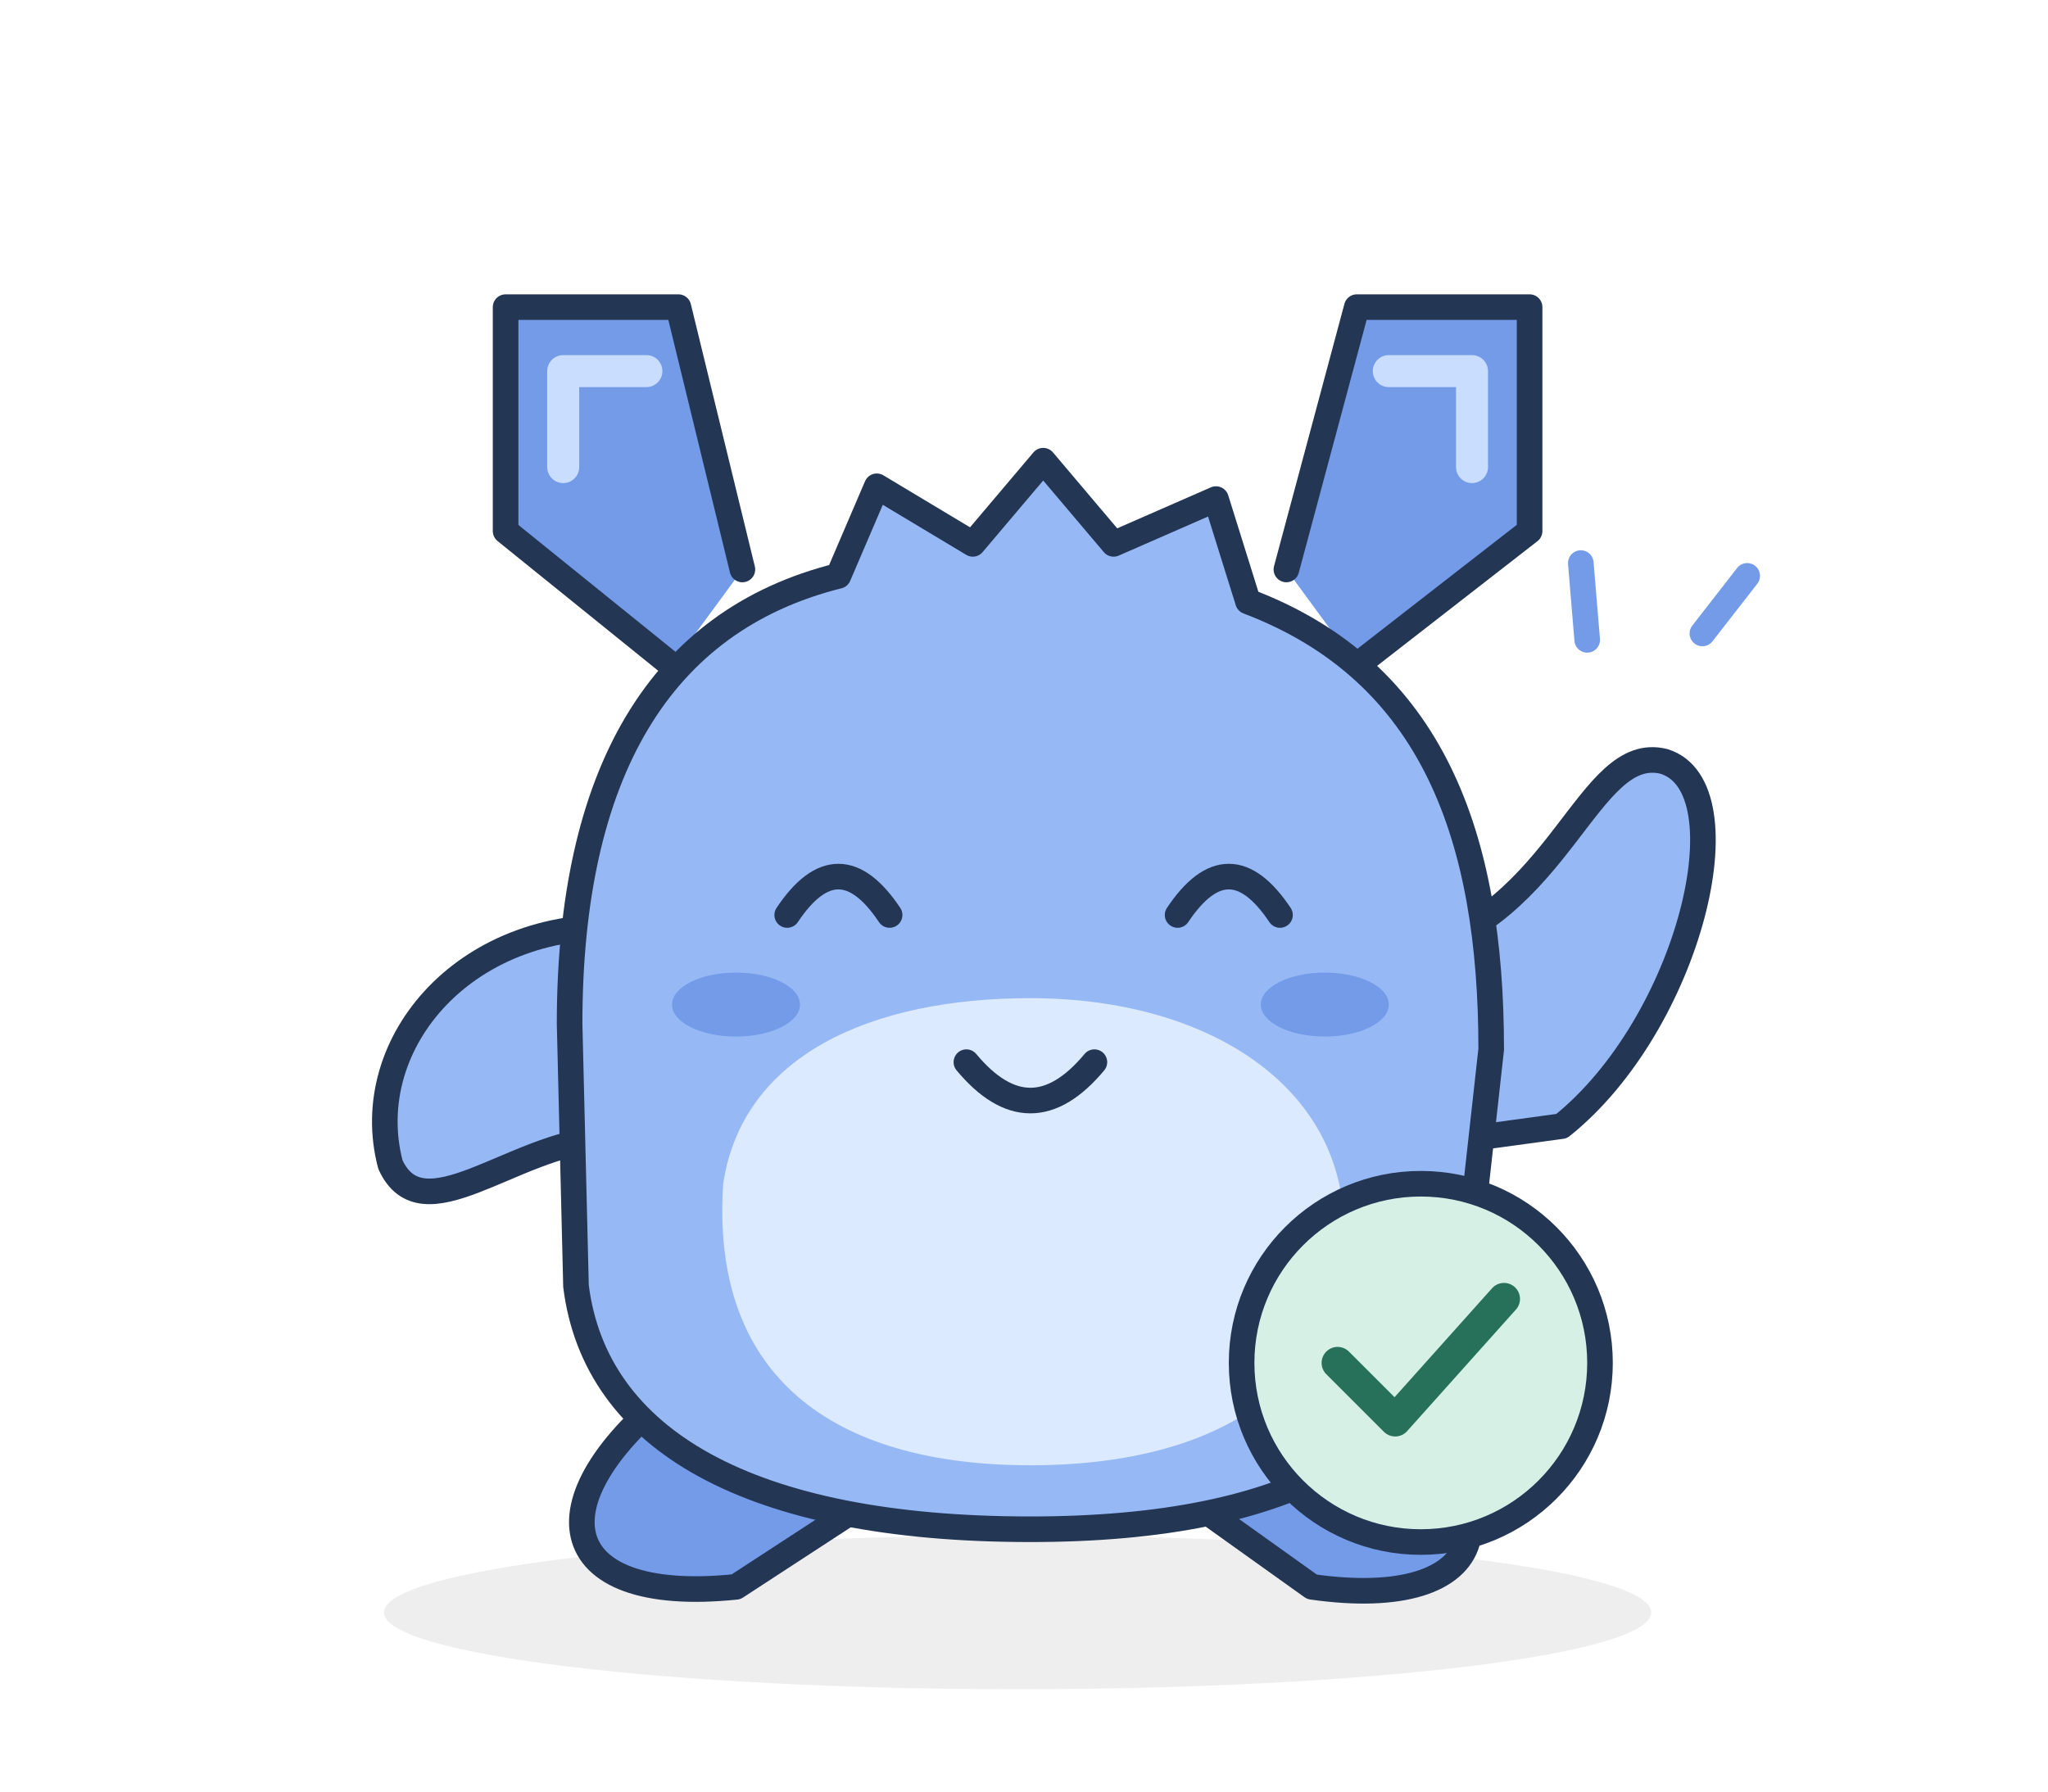
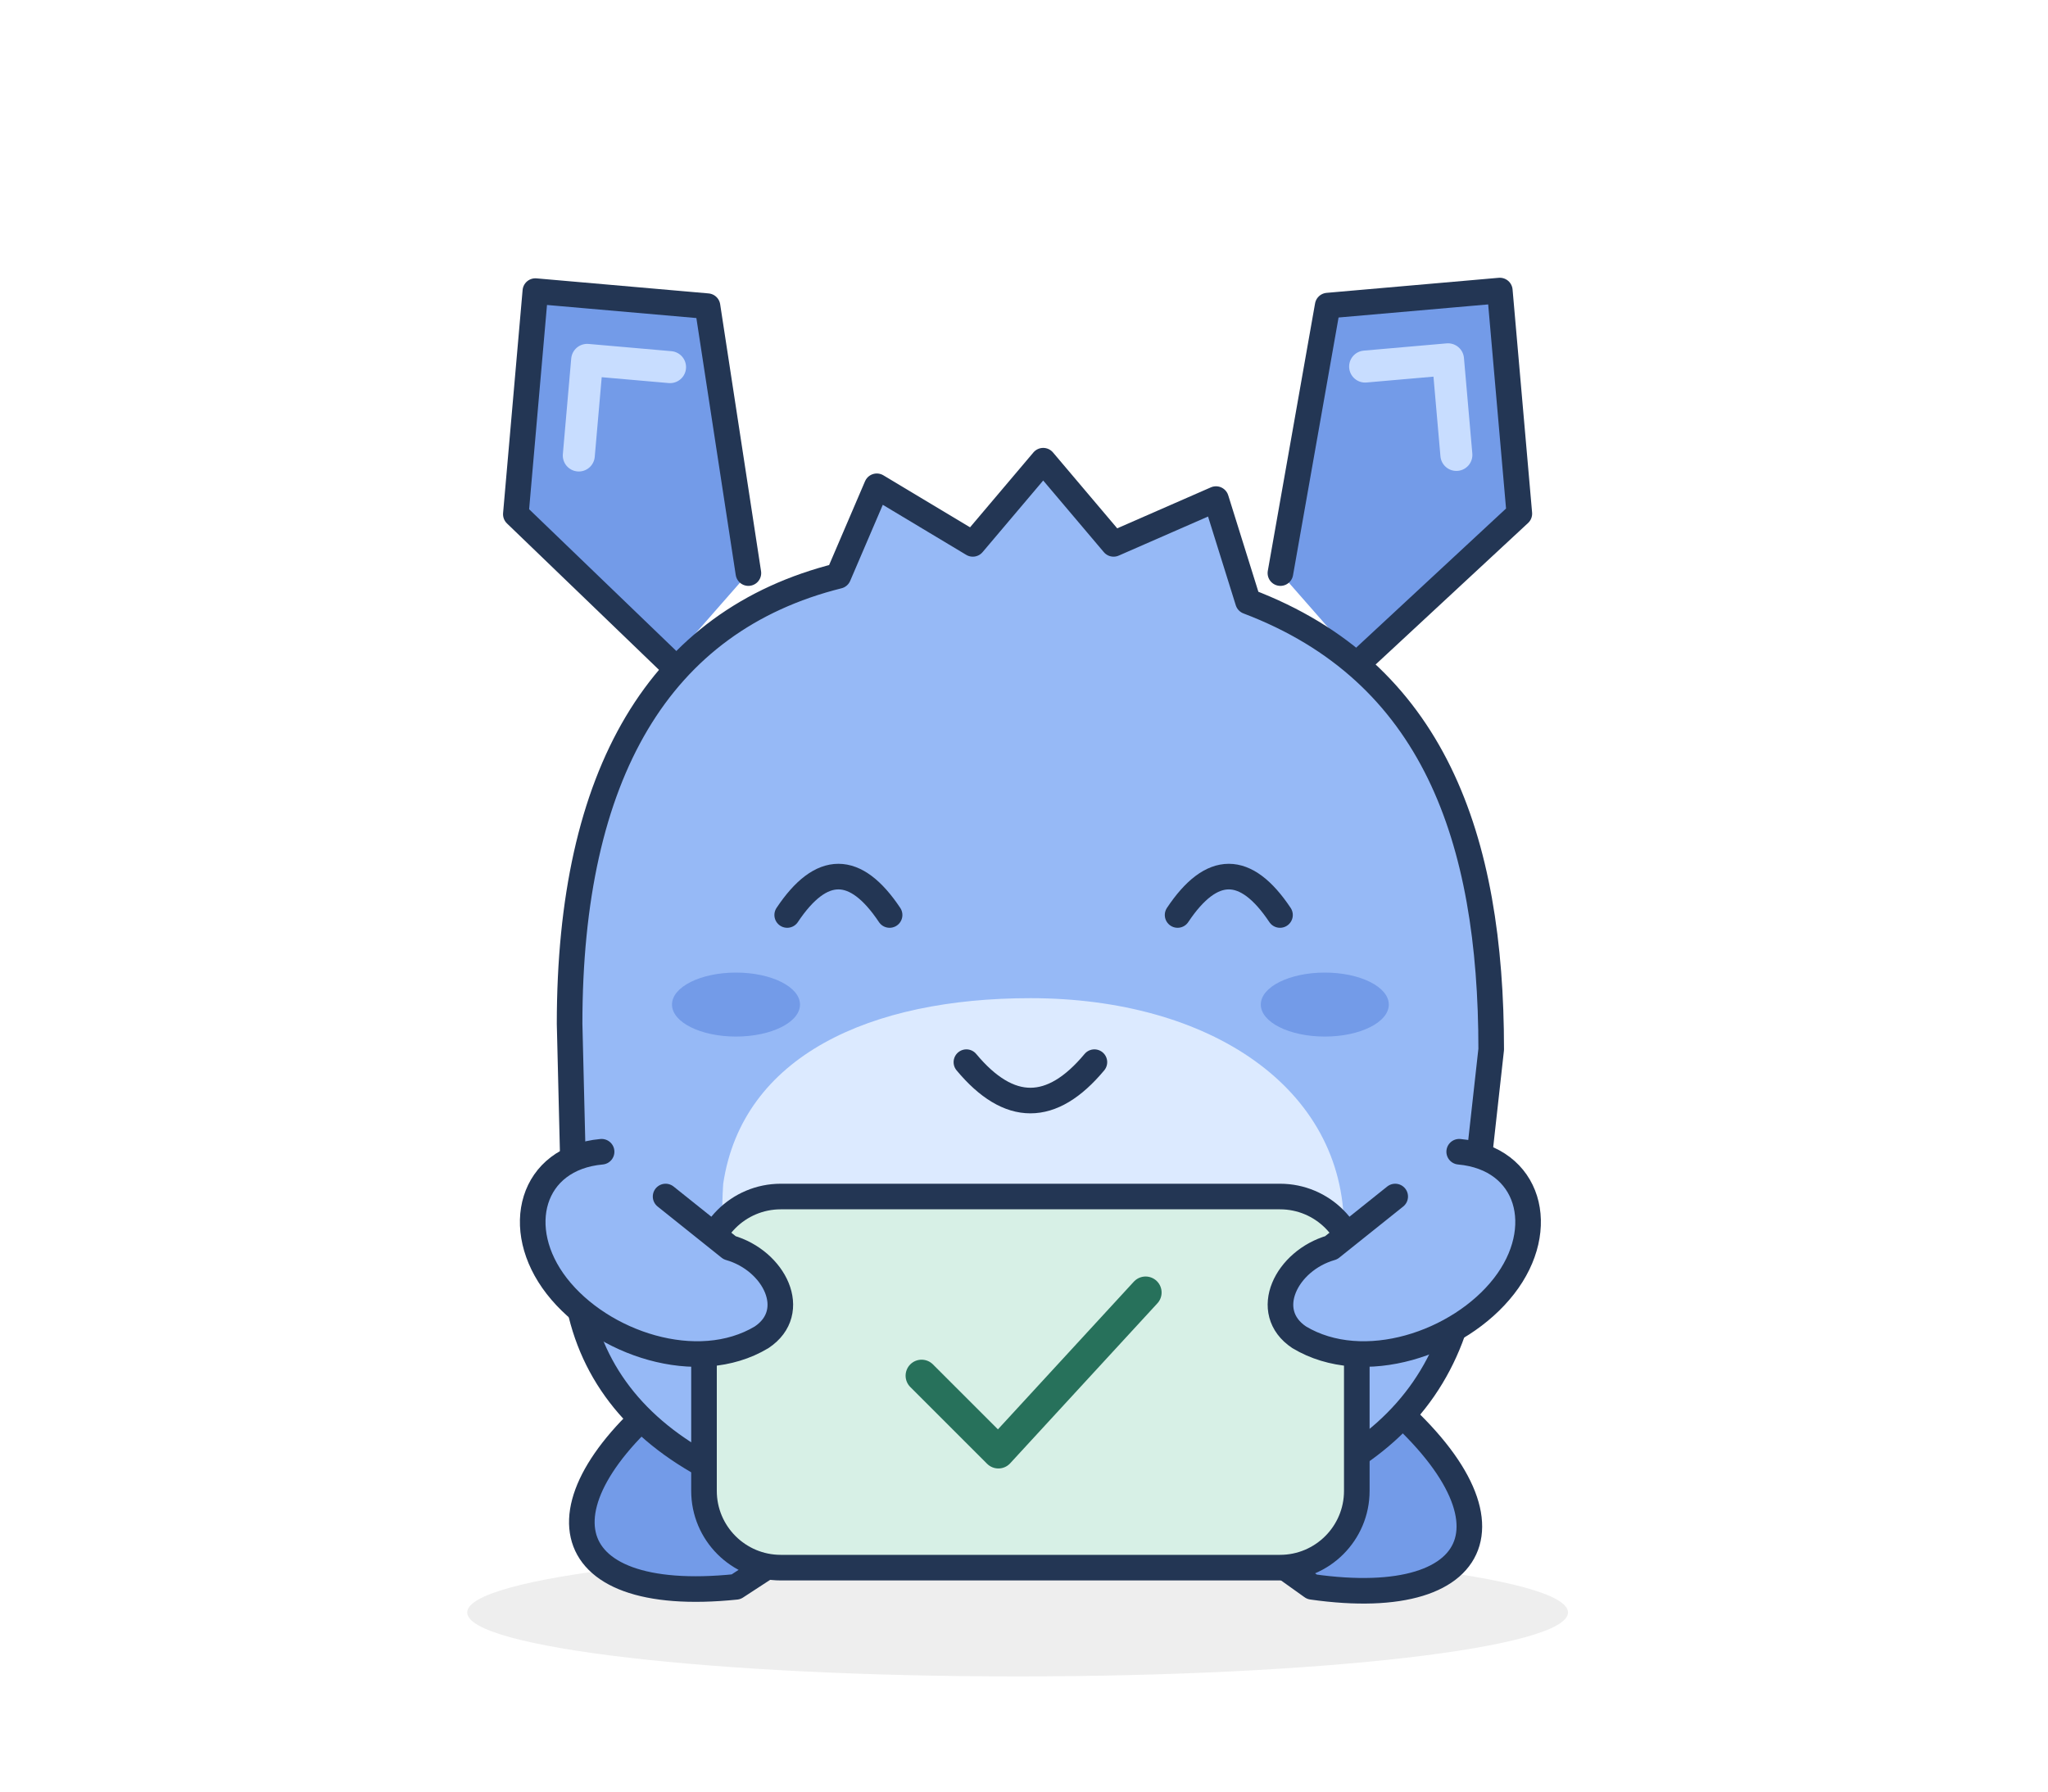
- <svg xmlns="http://www.w3.org/2000/svg" viewBox="0 0 320 280" fill="none" aria-hidden="true" focusable="false" class="terrence-mascot" data-pose="healthy">
-   <ellipse cx="159" cy="252" rx="99" ry="12" fill="currentColor" opacity=".07" />
+ <svg xmlns="http://www.w3.org/2000/svg" viewBox="0 0 320 280" fill="none" aria-hidden="true" focusable="false" class="terrence-mascot" data-pose="healthy" data-detail="full" data-surface="transparent">
+   <ellipse class="terrence-secondary-detail" cx="159" cy="252" rx="86" ry="10" fill="currentColor" opacity=".07" />
  <g class="terrence-body" stroke="#233654" stroke-width="4" stroke-linecap="round" stroke-linejoin="round">
-     <path d="M105 104 79 83 79 48 106 48 116 89M212 104 239 83 239 48 212 48 201 89" fill="#739BE8" />
-     <path d="M88 73V58H101M230 73V58H217" stroke="#C8DDFF" stroke-width="5" />
-     <path d="M107 216C83 234 86 251 115 248L138 233M184 233 205 248C233 252 239 236 213 216" fill="#739BE8" />
-     <path d="M99 145C73 143 56 163 61 182 66 193 80 179 94 178" fill="#96B9F6" />
-     <g class="terrence-wave">
-       <path d="M220 149C244 143 248 116 260 119 273 123 264 160 244 176L222 179" fill="#96B9F6" />
-       <path d="m266 99 7-9m-25 10-1-12" stroke="#739BE8" />
-     </g>
-     <path d="M89 160C89 121 103 97 131 90L137 76 152 85 163 72 174 85 190 78 195 94C224 105 233 131 233 164L229 200C225 226 202 239 161 239 117 239 93 225 90 201Z" fill="#96B9F6" />
-     <path d="M113 185C116 165 136 156 161 156 189 156 210 170 210 192 210 216 191 229 161 229 130 229 111 215 113 185Z" fill="#DCEAFF" stroke="none" />
-     <g class="terrence-face">
-       <path d="M123 143q8-12 16 0m45 0q8-12 16 0" />
-       <ellipse cx="115" cy="157" rx="10" ry="5" fill="#739BE8" stroke="none" />
-       <ellipse cx="207" cy="157" rx="10" ry="5" fill="#739BE8" stroke="none" />
-       <path d="M151 166q10 12 20 0" />
-     </g>
-     <g>
-       <circle cx="222" cy="213" r="28" fill="#D7F0E6" />
-       <path d="m209 213 9 9 17-19" stroke="#27715B" stroke-width="5" />
+     <g class="terrence-pose">
+       <g class="terrence-ears">
+         <g class="terrence-ear-left" transform="rotate(5 110 100)">
+           <path d="M105 104 79 83 79 48 106 48 116 89" fill="#739BE8" />
+           <path class="terrence-secondary-detail" d="M88 73V58H101" stroke="#C8DDFF" stroke-width="5" />
+         </g>
+         <g class="terrence-ear-right" transform="rotate(-5 207 100)">
+           <path d="M212 104 239 83 239 48 212 48 201 89" fill="#739BE8" />
+           <path class="terrence-secondary-detail" d="M230 73V58H217" stroke="#C8DDFF" stroke-width="5" />
+         </g>
+       </g>
+       <path d="M107 216C83 234 86 251 115 248L138 233M184 233 205 248C233 252 239 236 213 216" fill="#739BE8" />
+       <path d="M89 160C89 121 103 97 131 90L137 76 152 85 163 72 174 85 190 78 195 94C224 105 233 131 233 164L229 200C225 226 202 239 161 239 117 239 93 225 90 201Z" fill="#96B9F6" />
+       <path d="M113 185C116 165 136 156 161 156 189 156 210 170 210 192 210 216 191 229 161 229 130 229 111 215 113 185Z" fill="#DCEAFF" stroke="none" />
+       <g class="terrence-face">
+         <g class="terrence-eyes">
+           <path d="M123 143q8-12 16 0m45 0q8-12 16 0" />
+         </g>
+         <ellipse cx="115" cy="157" rx="10" ry="5" fill="#739BE8" stroke="none" />
+         <ellipse cx="207" cy="157" rx="10" ry="5" fill="#739BE8" stroke="none" />
+         <path d="M151 166q10 12 20 0" />
+       </g>
+       <g class="terrence-prop" data-prop="check">
+         <rect x="110" y="187" width="102" height="58" rx="12" fill="#D7F0E6" />
+         <path d="m144 215 12 12 23-25" stroke="#27715B" stroke-width="5" />
+       </g>
+       <g class="terrence-paw" transform="translate(0 0)">
+         <path d="M94 180C83 181 80 192 87 201 94 210 109 215 119 209 125 205 121 197 114 195L104 187Z" fill="#96B9F6" stroke="none" />
+         <path d="M94 180C83 181 80 192 87 201 94 210 109 215 119 209 125 205 121 197 114 195L104 187" />
+       </g>
+       <g class="terrence-paw" transform="translate(322 0) scale(-1 1)">
+         <path d="M94 180C83 181 80 192 87 201 94 210 109 215 119 209 125 205 121 197 114 195L104 187Z" fill="#96B9F6" stroke="none" />
+         <path d="M94 180C83 181 80 192 87 201 94 210 109 215 119 209 125 205 121 197 114 195L104 187" />
+       </g>
    </g>
  </g>
</svg>
